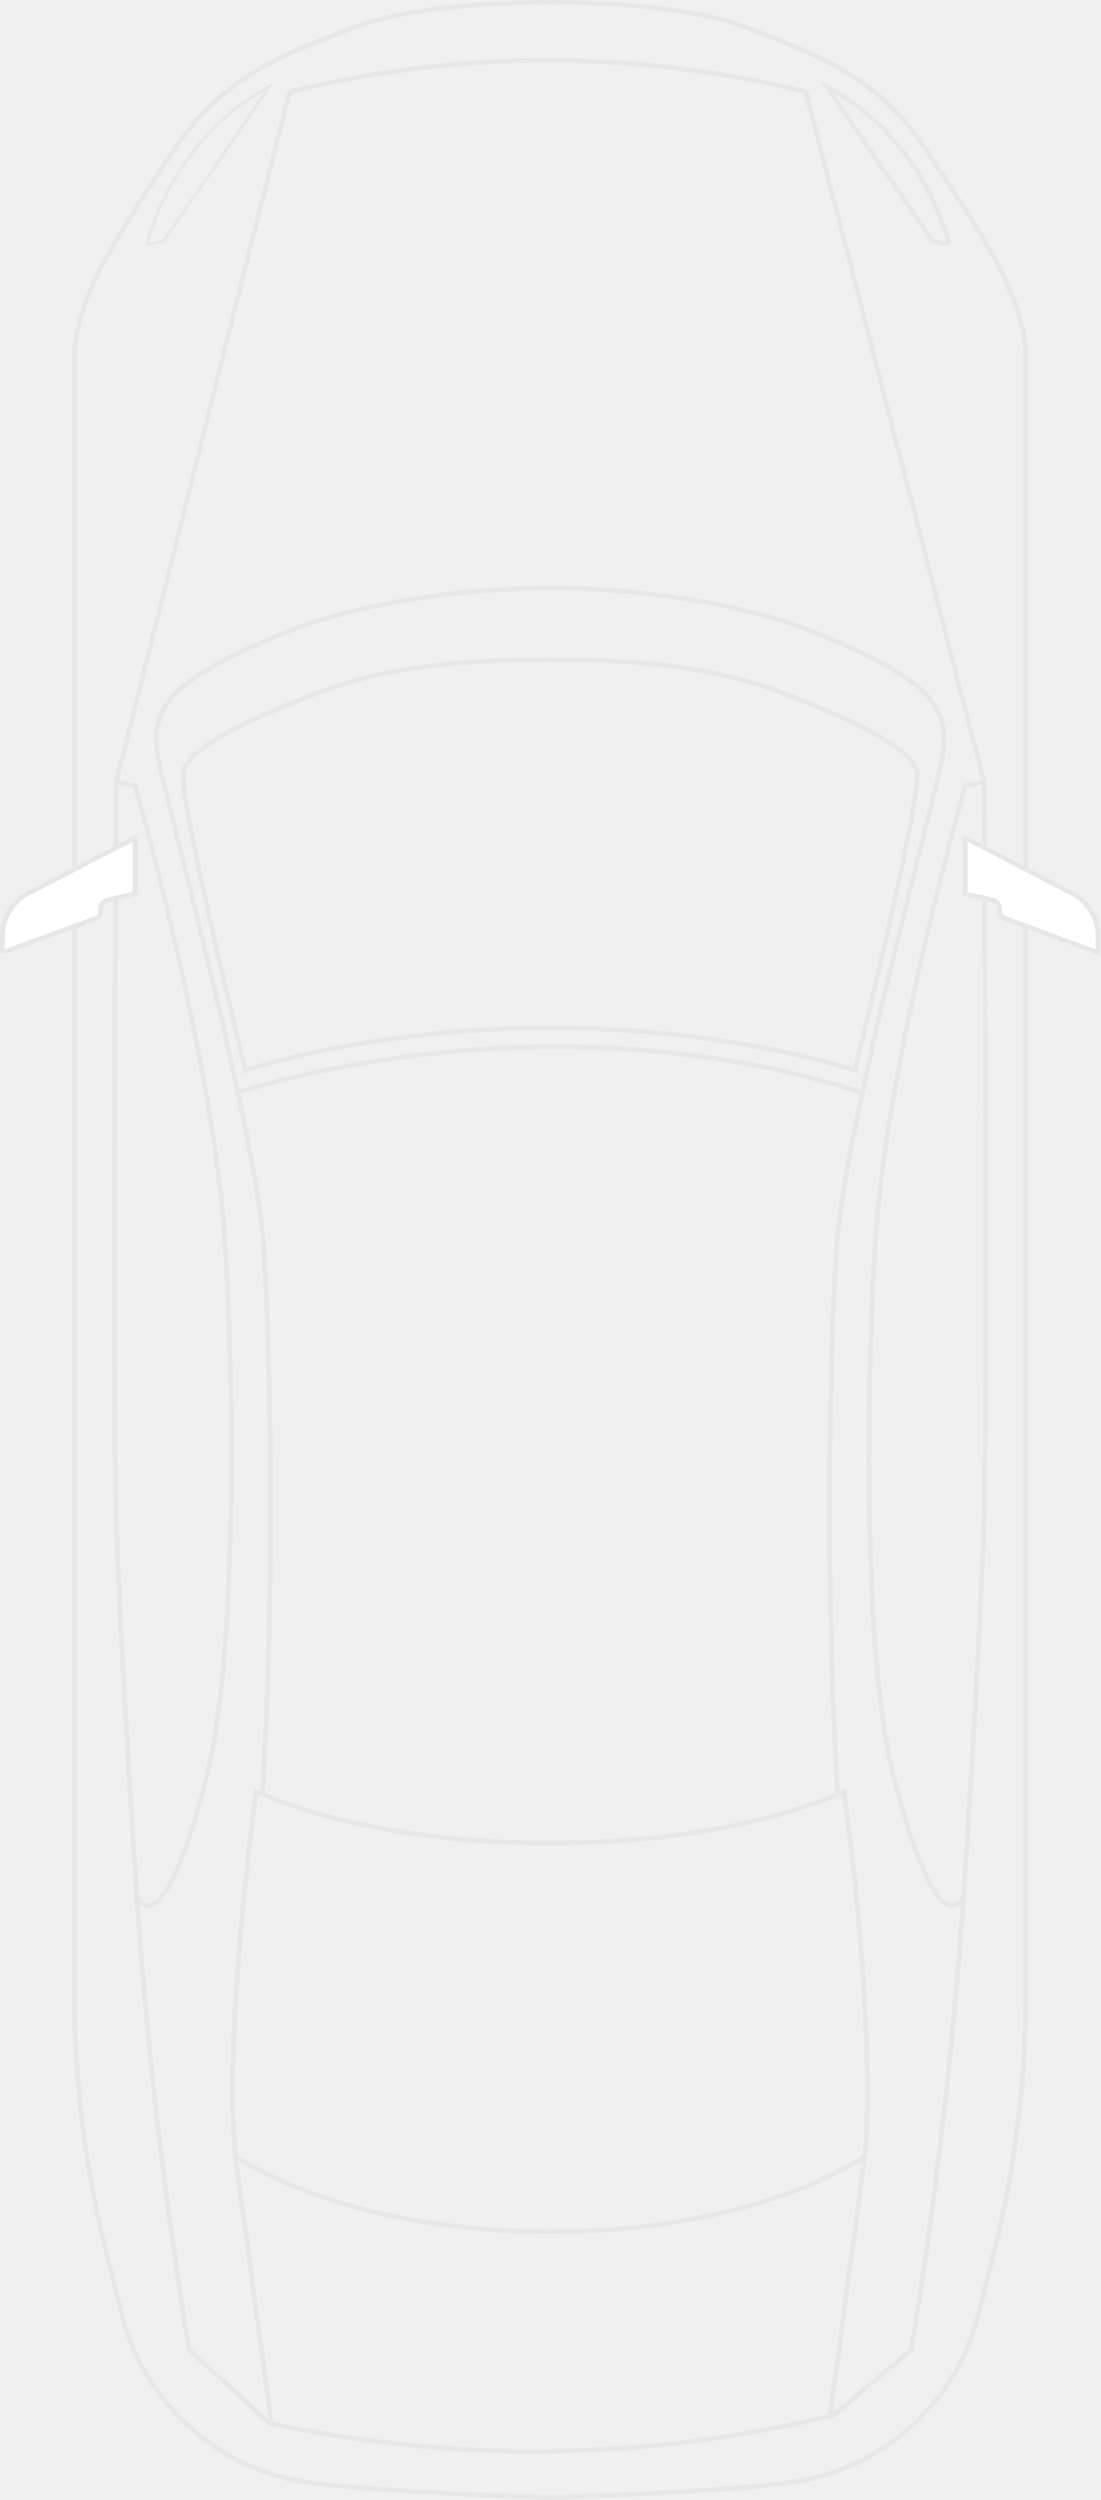
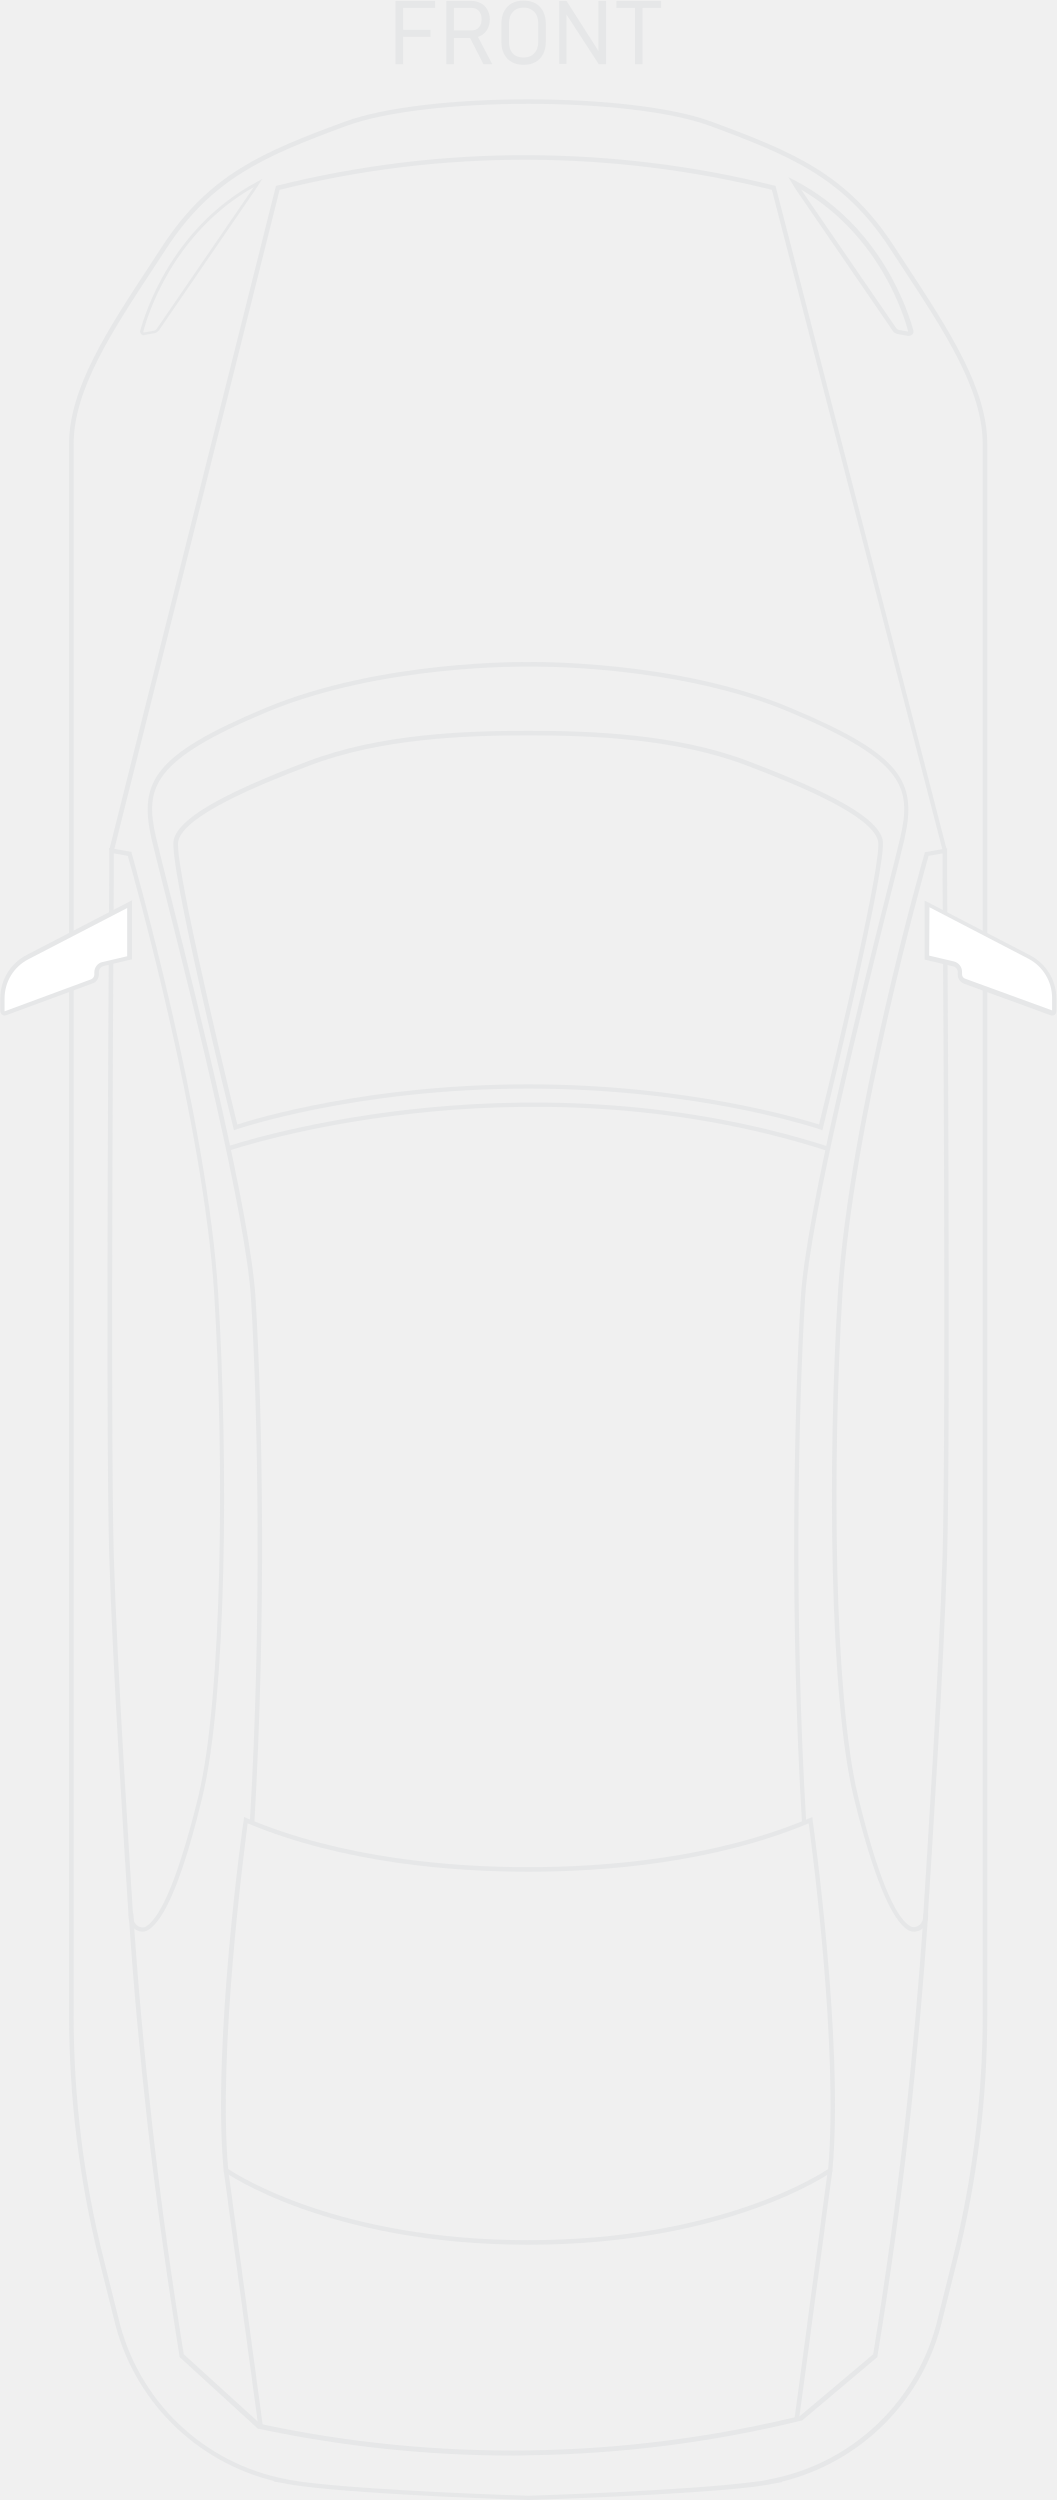
- <svg xmlns="http://www.w3.org/2000/svg" id="Layer_1" data-name="Layer 1" viewBox="0 0 347.26 789.02">
-   <defs>
-     <style>
-       .cls-1 {
-         fill: #fff;
-       }
- 
-       .cls-2 {
-         fill: #e6e7e8;
-       }
-     </style>
-   </defs>
+ <svg xmlns="http://www.w3.org/2000/svg" version="1.1" id="Layer_1" x="0px" y="0px" viewBox="0 0 347.3 821.7" style="enable-background:new 0 0 347.3 821.7;" xml:space="preserve">
+   <style type="text/css">
+ 	.st0{fill:#E6E7E8;}
+ 	.st1{fill:#FFFFFF;}
+ </style>
  <g>
-     <path class="cls-2" d="m173.65,789.02c-.56-.02-52.12-1.64-74.81-4.6-1.25-.15-2.56-.34-3.88-.57-.33-.05-.66-.11-.98-.17l-4.14-.73.43-.08c-26.19-6.36-46.73-26.97-52.85-53.46l-4.78-19.16c-6.58-26.37-9.91-53.51-9.91-80.69V113.28c0-18.34,12.52-37.42,27.02-59.52,1.19-1.82,2.39-3.65,3.6-5.5,15.4-23.62,32.83-30.95,59.98-40.95,26.49-9.76,94.11-9.76,120.6,0,27.15,10,44.57,17.33,59.98,40.95,1.21,1.85,2.41,3.68,3.6,5.5,14.5,22.1,27.01,41.18,27.01,59.51v516.29c0,27.17-3.33,54.32-9.91,80.69l-4.78,19.17c-6.12,26.49-26.67,47.11-52.89,53.46l.34.06-4.01.74c-.32.06-.65.11-.99.17-1.32.23-2.63.42-3.88.57-22.68,2.96-74.24,4.58-74.75,4.6Zm-78.47-6.65s.02,0,.04,0c1.3.23,2.58.41,3.81.56,22.62,2.96,74.11,4.58,74.62,4.59.47-.02,51.96-1.64,74.57-4.59,1.23-.14,2.51-.33,3.81-.56.05,0,.1-.02.15-.03l.77-.15c27.38-5.12,49.13-25.97,55.41-53.12l4.78-19.18c6.54-26.25,9.86-53.27,9.86-80.32V113.28c0-17.89-12.4-36.8-26.77-58.69-1.19-1.82-2.4-3.65-3.6-5.5-15.15-23.22-32.38-30.47-59.24-40.36-26.26-9.67-93.3-9.67-119.56,0-26.86,9.9-44.09,17.14-59.24,40.36-1.21,1.85-2.41,3.68-3.6,5.5-14.37,21.9-26.77,40.81-26.77,58.69v516.29c0,27.05,3.32,54.08,9.87,80.32l4.78,19.17c6.28,27.16,28.03,48.02,55.41,53.14l.88.17Z" />
+     <path class="st0" d="M173.6,821.7c-0.6,0-52.1-1.6-74.8-4.6c-1.2-0.2-2.6-0.3-3.9-0.6c-0.3,0-0.7-0.1-1-0.2l-4.1-0.7l0.4-0.1   c-26.2-6.4-46.7-27-52.8-53.5l-4.8-19.2c-6.6-26.4-9.9-53.5-9.9-80.7V146c0-18.3,12.5-37.4,27-59.5c1.2-1.8,2.4-3.7,3.6-5.5   c15.4-23.6,32.8-31,60-41c26.5-9.8,94.1-9.8,120.6,0c27.1,10,44.6,17.3,60,41c1.2,1.8,2.4,3.7,3.6,5.5c14.5,22.1,27,41.2,27,59.5   v516.3c0,27.2-3.3,54.3-9.9,80.7l-4.8,19.2c-6.1,26.5-26.7,47.1-52.9,53.5l0.3,0.1l-4,0.7c-0.3,0.1-0.6,0.1-1,0.2   c-1.3,0.2-2.6,0.4-3.9,0.6C225.7,820.1,174.2,821.7,173.6,821.7L173.6,821.7z M95.2,815.1C95.2,815.1,95.2,815.1,95.2,815.1   c1.3,0.2,2.6,0.4,3.8,0.6c22.6,3,74.1,4.6,74.6,4.6c0.5,0,52-1.6,74.6-4.6c1.2-0.1,2.5-0.3,3.8-0.6c0.1,0,0.1,0,0.1,0l0.8-0.2   c27.4-5.1,49.1-26,55.4-53.1l4.8-19.2c6.5-26.2,9.9-53.3,9.9-80.3V146c0-17.9-12.4-36.8-26.8-58.7c-1.2-1.8-2.4-3.7-3.6-5.5   c-15.1-23.2-32.4-30.5-59.2-40.4c-26.3-9.7-93.3-9.7-119.6,0C87,51.3,69.7,58.6,54.6,81.8c-1.2,1.8-2.4,3.7-3.6,5.5   c-14.4,21.9-26.8,40.8-26.8,58.7v516.3c0,27,3.3,54.1,9.9,80.3l4.8,19.2c6.3,27.2,28,48,55.4,53.1L95.2,815.1L95.2,815.1z" />
    <g>
-       <path class="cls-2" d="m300.43,602.2c-.67,0-1.32-.18-1.91-.53-5.64-3.34-11.65-18.06-17.86-43.73-7.99-33.01-8.64-109.97-5.19-165.61,3.58-57.82,28.21-143.75,28.45-144.62l.13-.45,7.29-1.27v.89c0,.53.02,3.51.05,8.43.9,153.43.47,206.17-.05,223.39-1.11,36.53-5.21,100.4-6.44,119.1-.11,1.61-1.11,3.14-2.56,3.9-.62.33-1.27.49-1.91.49Zm4.81-353.62c-1.94,6.82-24.83,88.36-28.27,143.84-3.44,55.53-2.8,132.29,5.15,165.16,7.62,31.47,13.54,40.65,17.17,42.8.96.57,1.89.25,2.36,0,1-.53,1.69-1.58,1.76-2.67,1.23-18.7,5.33-82.54,6.44-119.05.52-17.21.95-69.93.05-223.34-.02-3.65-.04-6.24-.04-7.55l-4.61.8Z" />
-       <path class="cls-2" d="m298.65,77.74c-.08,0-.17,0-.25-.02l-3.33-.59c-.69-.12-1.31-.52-1.7-1.1l-31.83-46.41-2.53-4.1,2.45,1.3c28.35,15.08,37.12,43.56,38.59,49.12.13.47,0,.97-.33,1.33-.28.3-.66.46-1.06.46Zm-35.32-48.15l31.27,45.59c.17.25.44.42.73.47l3.23.57c-1.47-5.51-9.64-31.63-35.23-46.63Z" />
-       <rect class="cls-2" x="226.13" y="720.8" width="82.64" height="1.5" transform="translate(-483.23 890.78) rotate(-82.37)" />
-       <path class="cls-2" d="m46.83,602.2c-.64,0-1.29-.16-1.91-.49-1.45-.76-2.45-2.29-2.56-3.9-1.23-18.7-5.34-82.57-6.44-119.1-.52-17.22-.95-69.96-.05-223.39.03-4.92.05-7.9.05-8.43v-.89l7.28,1.27.13.45c.25.86,24.87,86.8,28.45,144.62,3.45,55.64,2.8,132.59-5.19,165.61-6.21,25.68-12.22,40.39-17.86,43.74-.59.35-1.25.53-1.91.53Zm-9.42-354.42c0,1.31-.02,3.89-.04,7.55-.9,153.41-.47,206.13.05,223.34,1.1,36.51,5.21,100.35,6.44,119.05.07,1.1.76,2.15,1.76,2.67.47.25,1.39.57,2.36,0,3.63-2.15,9.55-11.32,17.17-42.8,7.95-32.87,8.59-109.63,5.15-165.16-3.44-55.48-26.33-137.02-28.27-143.84l-4.6-.8Z" />
-       <path class="cls-2" d="m263.62,566.4c-3.95-66.23-2.68-134.3-.38-172.48,1.66-27.61,18.79-95.8,28-132.44,2.18-8.67,3.9-15.51,4.67-18.91,3.75-16.49,1.42-25.37-36.51-41.26-37.66-15.77-85.27-14.94-85.75-14.93-.51,0-48.12-.84-85.78,14.93-37.94,15.89-40.26,24.78-36.51,41.26.77,3.39,2.49,10.23,4.66,18.89,9.21,36.64,26.34,104.84,28,132.46,2.28,37.94,3.53,105.88-.44,172.45l-1.5-.09c3.97-66.51,2.72-134.37.44-172.27-1.65-27.48-19.42-98.19-27.96-132.18-2.18-8.66-3.9-15.51-4.67-18.92-4.25-18.71.56-27.55,37.4-42.98,37.95-15.9,85.87-15.05,86.36-15.05.45,0,48.37-.85,86.33,15.05,36.84,15.43,41.65,24.27,37.39,42.98-.78,3.41-2.5,10.26-4.68,18.94-8.54,33.98-26.3,104.69-27.95,132.16-2.29,38.13-3.57,106.14.38,172.3l-1.5.09Z" />
-       <path class="cls-2" d="m173.63,705.12c-65.89,0-99.43-23.68-99.76-23.92l-.28-.2-.03-.34c-3.75-41.64,6.45-114.52,6.55-115.25l.14-.97.9.38c31.33,13.33,67.58,16.13,92.48,16.13s61.14-2.8,92.48-16.13l.9-.38.14.97c.1.73,10.3,73.61,6.55,115.25l-.03.34-.28.2c-.33.24-33.86,23.92-99.76,23.92Zm-98.6-24.94c3.33,2.25,36.39,23.44,98.6,23.44s95.28-21.19,98.6-23.44c3.42-38.91-5.25-104.84-6.44-113.59-31.36,13.11-67.37,15.87-92.16,15.87s-60.8-2.77-92.16-15.87c-1.19,8.76-9.86,74.69-6.44,113.59Z" />
-       <rect class="cls-2" x="79.25" y="680.21" width="1.5" height="84.93" transform="translate(-96.13 17.24) rotate(-7.7)" />
-       <path class="cls-2" d="m168.48,774.41c-28.02,0-56.07-2.97-83.47-8.84l-.2-.04-25.84-23.57-.04-.26c-4.05-24.84-7.54-50.13-10.37-75.15-2.63-23.29-4.75-46.95-6.3-70.3l1.5-.1c1.55,23.33,3.67,46.96,6.3,70.24,2.81,24.91,6.28,50.08,10.32,74.82l25.15,22.94c28.91,6.18,58.53,9.11,88.1,8.73,30.01-.39,60-4.21,89.16-11.34l24.12-20.35c4.03-24.72,7.5-49.89,10.31-74.8,2.62-23.25,4.74-46.88,6.3-70.24l1.5.1c-1.56,23.38-3.68,47.03-6.3,70.3-2.83,25.03-6.31,50.32-10.37,75.15l-.04.27-24.81,20.93-.17.04c-29.32,7.19-59.49,11.03-89.67,11.43-1.72.02-3.44.03-5.16.03Z" />
-       <path class="cls-2" d="m309.86,247.07L253.73,29.66c-26.18-6.48-53.13-9.8-80.1-9.86-27.52-.08-55,3.25-81.7,9.86l-54.53,217.41-1.46-.37L90.69,28.42l.44-.11c26.97-6.71,54.77-10.08,82.51-10.01,27.24.06,54.45,3.43,80.89,10.01l.43.11.11.43,56.25,217.85-1.45.38Z" />
-       <path class="cls-2" d="m270.29,338.83l-.78-.27c-.38-.13-39.06-13.4-95.88-13.4s-95.5,13.26-95.88,13.4l-.78.27-.2-.8c-.88-3.55-21.47-87.09-19.64-94.68,1.67-6.9,15.28-14.88,44.13-25.85,23.4-8.9,50.97-10.04,72.36-10.04s48.96,1.14,72.36,10.04c28.86,10.97,42.47,18.95,44.14,25.85h0c1.83,7.59-18.76,91.13-19.64,94.68l-.2.8Zm-96.66-129.87c-21.27,0-48.66,1.13-71.83,9.94-17.59,6.69-41.22,16.54-43.21,24.8-1.39,5.74,12,62.99,19.44,93.18,5.77-1.87,42.95-13.22,95.6-13.22s89.82,11.35,95.6,13.22c7.45-30.19,20.83-87.44,19.44-93.18-1.99-8.26-25.62-18.11-43.21-24.8-23.17-8.81-50.56-9.94-71.83-9.94Z" />
-       <path class="cls-2" d="m271.67,345.53c-52.19-16.78-102.79-15.89-136.05-12.19-36.05,4.01-60.07,12.1-60.3,12.18l-.48-1.42c.24-.08,24.38-8.21,60.58-12.25,33.41-3.72,84.25-4.62,136.71,12.24l-.46,1.43Z" />
+       <path class="st0" d="M300.4,634.9c-0.7,0-1.3-0.2-1.9-0.5c-5.6-3.3-11.6-18.1-17.9-43.7c-8-33-8.6-110-5.2-165.6    c3.6-57.8,28.2-143.8,28.5-144.6l0.1-0.4l7.3-1.3v0.9c0,0.5,0,3.5,0,8.4c0.9,153.4,0.5,206.2,0,223.4    c-1.1,36.5-5.2,100.4-6.4,119.1c-0.1,1.6-1.1,3.1-2.6,3.9C301.7,634.7,301.1,634.9,300.4,634.9L300.4,634.9z M305.2,281.3    c-1.9,6.8-24.8,88.4-28.3,143.8c-3.4,55.5-2.8,132.3,5.1,165.2c7.6,31.5,13.5,40.7,17.2,42.8c1,0.6,1.9,0.2,2.4,0    c1-0.5,1.7-1.6,1.8-2.7c1.2-18.7,5.3-82.5,6.4-119.1c0.5-17.2,1-69.9,0-223.3c0-3.6,0-6.2,0-7.5L305.2,281.3L305.2,281.3z" />
+       <path class="st0" d="M298.6,110.4c-0.1,0-0.2,0-0.2,0l-3.3-0.6c-0.7-0.1-1.3-0.5-1.7-1.1l-31.8-46.4l-2.5-4.1l2.5,1.3    c28.4,15.1,37.1,43.6,38.6,49.1c0.1,0.5,0,1-0.3,1.3C299.4,110.3,299.1,110.4,298.6,110.4L298.6,110.4z M263.3,62.3l31.3,45.6    c0.2,0.2,0.4,0.4,0.7,0.5l3.2,0.6C297.1,103.4,288.9,77.3,263.3,62.3z" />
+       <rect x="226.1" y="753.4" transform="matrix(0.1328 -0.9911 0.9911 0.1328 -515.5849 919.1308)" class="st0" width="82.6" height="1.5" />
+       <path class="st0" d="M46.8,634.9c-0.6,0-1.3-0.2-1.9-0.5c-1.5-0.8-2.5-2.3-2.6-3.9c-1.2-18.7-5.3-82.6-6.4-119.1    c-0.5-17.2-1-70,0-223.4c0-4.9,0-7.9,0-8.4v-0.9l7.3,1.3l0.1,0.5c0.2,0.9,24.9,86.8,28.4,144.6c3.4,55.6,2.8,132.6-5.2,165.6    c-6.2,25.7-12.2,40.4-17.9,43.7C48.1,634.7,47.5,634.9,46.8,634.9L46.8,634.9z M37.4,280.5c0,1.3,0,3.9,0,7.6    c-0.9,153.4-0.5,206.1,0,223.3c1.1,36.5,5.2,100.4,6.4,119.1c0.1,1.1,0.8,2.2,1.8,2.7c0.5,0.2,1.4,0.6,2.4,0    c3.6-2.2,9.5-11.3,17.2-42.8c7.9-32.9,8.6-109.6,5.2-165.2C66.9,369.6,44,288.1,42,281.3L37.4,280.5L37.4,280.5z" />
+       <path class="st0" d="M263.6,599.1c-4-66.2-2.7-134.3-0.4-172.5c1.7-27.6,18.8-95.8,28-132.4c2.2-8.7,3.9-15.5,4.7-18.9    c3.8-16.5,1.4-25.4-36.5-41.3c-37.7-15.8-85.3-14.9-85.8-14.9c-0.5,0-48.1-0.8-85.8,14.9c-37.9,15.9-40.3,24.8-36.5,41.3    c0.8,3.4,2.5,10.2,4.7,18.9c9.2,36.6,26.3,104.8,28,132.5c2.3,37.9,3.5,105.9-0.4,172.5l-1.5-0.1c4-66.5,2.7-134.4,0.4-172.3    c-1.7-27.5-19.4-98.2-28-132.2c-2.2-8.7-3.9-15.5-4.7-18.9c-4.2-18.7,0.6-27.6,37.4-43c38-15.9,85.9-15.1,86.4-15.1    c0.4,0,48.4-0.9,86.3,15.1c36.8,15.4,41.6,24.3,37.4,43c-0.8,3.4-2.5,10.3-4.7,18.9c-8.5,34-26.3,104.7-28,132.2    c-2.3,38.1-3.6,106.1,0.4,172.3L263.6,599.1z" />
+       <path class="st0" d="M173.6,737.8c-65.9,0-99.4-23.7-99.8-23.9l-0.3-0.2l0-0.3c-3.8-41.6,6.4-114.5,6.6-115.2l0.1-1l0.9,0.4    c31.3,13.3,67.6,16.1,92.5,16.1s61.1-2.8,92.5-16.1l0.9-0.4l0.1,1c0.1,0.7,10.3,73.6,6.5,115.2l0,0.3l-0.3,0.2    C273.1,714.1,239.5,737.8,173.6,737.8z M75,712.9c3.3,2.2,36.4,23.4,98.6,23.4s95.3-21.2,98.6-23.4c3.4-38.9-5.2-104.8-6.4-113.6    c-31.4,13.1-67.4,15.9-92.2,15.9s-60.8-2.8-92.2-15.9C80.3,608,71.6,674,75,712.9L75,712.9z" />
+       <rect x="79.2" y="712.9" transform="matrix(0.991 -0.134 0.134 0.991 -100.4884 17.5269)" class="st0" width="1.5" height="84.9" />
+       <path class="st0" d="M168.5,807.1c-28,0-56.1-3-83.5-8.8l-0.2,0L59,774.7l0-0.3c-4-24.8-7.5-50.1-10.4-75.2    c-2.6-23.3-4.8-47-6.3-70.3l1.5-0.1c1.5,23.3,3.7,47,6.3,70.2c2.8,24.9,6.3,50.1,10.3,74.8l25.2,22.9c28.9,6.2,58.5,9.1,88.1,8.7    c30-0.4,60-4.2,89.2-11.3l24.1-20.3c4-24.7,7.5-49.9,10.3-74.8c2.6-23.2,4.7-46.9,6.3-70.2l1.5,0.1c-1.6,23.4-3.7,47-6.3,70.3    c-2.8,25-6.3,50.3-10.4,75.2l0,0.3l-24.8,20.9l-0.2,0c-29.3,7.2-59.5,11-89.7,11.4C171.9,807.1,170.2,807.1,168.5,807.1    L168.5,807.1z" />
+       <path class="st0" d="M309.9,279.8L253.7,62.4c-26.2-6.5-53.1-9.8-80.1-9.9c-27.5-0.1-55,3.2-81.7,9.9L37.4,279.8l-1.5-0.4    L90.7,61.1l0.4-0.1c27-6.7,54.8-10.1,82.5-10c27.2,0.1,54.4,3.4,80.9,10l0.4,0.1l0.1,0.4l56.2,217.9L309.9,279.8L309.9,279.8z" />
+       <path class="st0" d="M270.3,371.5l-0.8-0.3c-0.4-0.1-39.1-13.4-95.9-13.4s-95.5,13.3-95.9,13.4l-0.8,0.3l-0.2-0.8    c-0.9-3.5-21.5-87.1-19.6-94.7c1.7-6.9,15.3-14.9,44.1-25.8c23.4-8.9,51-10,72.4-10s49,1.1,72.4,10c28.9,11,42.5,18.9,44.1,25.8    l0,0c1.8,7.6-18.8,91.1-19.6,94.7L270.3,371.5L270.3,371.5z M173.6,241.7c-21.3,0-48.7,1.1-71.8,9.9    c-17.6,6.7-41.2,16.5-43.2,24.8c-1.4,5.7,12,63,19.4,93.2c5.8-1.9,43-13.2,95.6-13.2s89.8,11.4,95.6,13.2    c7.5-30.2,20.8-87.4,19.4-93.2c-2-8.3-25.6-18.1-43.2-24.8C222.3,242.8,194.9,241.7,173.6,241.7L173.6,241.7z" />
+       <path class="st0" d="M271.7,378.2c-52.2-16.8-102.8-15.9-136.1-12.2c-36.1,4-60.1,12.1-60.3,12.2l-0.5-1.4    c0.2-0.1,24.4-8.2,60.6-12.2c33.4-3.7,84.2-4.6,136.7,12.2L271.7,378.2L271.7,378.2z" />
      <g>
-         <path class="cls-1" d="m304.65,264.46v17.57l8.72,2.07c1.26.3,2.14,1.42,2.14,2.71v.79c0,1,.62,1.88,1.56,2.23l28.48,10.44c.47.17.97-.18.97-.68v-4.18c0-5.69-3.17-10.9-8.22-13.52l-33.64-17.45Z" />
-         <path class="cls-2" d="m345.79,301.07c-.17,0-.34-.03-.51-.09l-28.48-10.44c-1.22-.45-2.05-1.63-2.05-2.93v-.79c0-.95-.64-1.77-1.57-1.99l-9.29-2.21v-19.4l34.74,18.01c5.32,2.76,8.62,8.19,8.62,14.19v4.18c0,.48-.24.93-.63,1.21-.25.17-.54.27-.84.27Zm-40.39-19.64l8.14,1.94c1.6.38,2.72,1.8,2.72,3.44v.79c0,.68.43,1.29,1.06,1.52l28.48,10.44-.04-4.15c0-5.43-2.99-10.35-7.81-12.85l-32.55-16.88v15.75Z" />
+         <path class="st1" d="M304.6,297.2v17.6l8.7,2.1c1.3,0.3,2.1,1.4,2.1,2.7v0.8c0,1,0.6,1.9,1.6,2.2l28.5,10.4c0.5,0.2,1-0.2,1-0.7     v-4.2c0-5.7-3.2-10.9-8.2-13.5L304.6,297.2L304.6,297.2z" />
+         <path class="st0" d="M345.8,333.8c-0.2,0-0.3,0-0.5-0.1l-28.5-10.4c-1.2-0.5-2-1.6-2-2.9v-0.8c0-1-0.6-1.8-1.6-2l-9.3-2.2v-19.4     l34.7,18c5.3,2.8,8.6,8.2,8.6,14.2v4.2c0,0.5-0.2,0.9-0.6,1.2C346.4,333.7,346.1,333.8,345.8,333.8L345.8,333.8z M305.4,314.1     l8.1,1.9c1.6,0.4,2.7,1.8,2.7,3.4v0.8c0,0.7,0.4,1.3,1.1,1.5l28.5,10.4l0-4.1c0-5.4-3-10.4-7.8-12.9l-32.5-16.9L305.4,314.1     L305.4,314.1z" />
      </g>
      <g>
-         <path class="cls-1" d="m42.61,264.46v17.57l-8.72,2.07c-1.26.3-2.14,1.42-2.14,2.71v.79c0,1-.62,1.88-1.56,2.23l-28.48,10.44c-.47.17-.97-.18-.97-.68v-4.18c0-5.69,3.17-10.9,8.22-13.52l33.64-17.45Z" />
-         <path class="cls-2" d="m1.47,301.07c-.3,0-.59-.09-.84-.27-.39-.27-.63-.73-.63-1.21v-4.18c0-5.99,3.3-11.43,8.62-14.19l34.74-18.01v19.4l-9.29,2.21c-.92.22-1.57,1.04-1.57,1.99v.79c0,1.3-.82,2.48-2.05,2.93l-28.48,10.44c-.16.06-.33.09-.51.09Zm40.39-35.38l-32.55,16.88c-4.82,2.5-7.81,7.42-7.81,12.85v4.18l28.44-10.47c.64-.23,1.06-.85,1.06-1.52v-.79c0-1.65,1.12-3.06,2.72-3.44l8.14-1.94v-15.75Z" />
+         <path class="st1" d="M42.6,297.2v17.6l-8.7,2.1c-1.3,0.3-2.1,1.4-2.1,2.7v0.8c0,1-0.6,1.9-1.6,2.2L1.7,333c-0.5,0.2-1-0.2-1-0.7     v-4.2c0-5.7,3.2-10.9,8.2-13.5L42.6,297.2L42.6,297.2z" />
+         <path class="st0" d="M1.5,333.8c-0.3,0-0.6-0.1-0.8-0.3c-0.4-0.3-0.6-0.7-0.6-1.2v-4.2c0-6,3.3-11.4,8.6-14.2l34.7-18v19.4     l-9.3,2.2c-0.9,0.2-1.6,1-1.6,2v0.8c0,1.3-0.8,2.5-2,2.9L2,333.7C1.8,333.7,1.6,333.8,1.5,333.8L1.5,333.8z M41.9,298.4     L9.3,315.3c-4.8,2.5-7.8,7.4-7.8,12.9v4.2l28.4-10.5c0.6-0.2,1.1-0.9,1.1-1.5v-0.8c0-1.6,1.1-3.1,2.7-3.4l8.1-1.9V298.4z" />
      </g>
    </g>
  </g>
-   <path class="cls-2" d="m47.29,77.49c-.33,0-.64-.14-.87-.38-.27-.3-.38-.71-.27-1.1,1.46-5.54,10.2-33.93,38.47-48.96l1.63-.87-2.06,3.33-31.81,46.38c-.36.52-.92.88-1.54.99l-3.33.59c-.07.01-.14.02-.21.02Zm36.14-48.66c-26.59,15.05-34.9,42.07-36.31,47.43-.02.08.02.14.04.17.03.03.08.07.17.06l3.33-.59c.36-.06.68-.27.89-.57l31.88-46.49Z" />
+   <path class="st0" d="M47.3,110.2c-0.3,0-0.6-0.1-0.9-0.4c-0.3-0.3-0.4-0.7-0.3-1.1c1.5-5.5,10.2-33.9,38.5-49l1.6-0.9l-2.1,3.3  l-31.8,46.4c-0.4,0.5-0.9,0.9-1.5,1l-3.3,0.6C47.4,110.2,47.4,110.2,47.3,110.2L47.3,110.2z M83.4,61.5  C56.8,76.6,48.5,103.6,47.1,109c0,0.1,0,0.1,0,0.2c0,0,0.1,0.1,0.2,0.1l3.3-0.6c0.4-0.1,0.7-0.3,0.9-0.6L83.4,61.5L83.4,61.5z" />
+   <g>
+     <path class="st0" d="M130,21.1V0.3h2.5v20.8H130z M131.4,2.7V0.3h11.6v2.3H131.4z M131.4,12.1V9.8h10.1v2.3H131.4z" />
+     <path class="st0" d="M146.7,21.1V0.3h2.5v20.8H146.7z M147.9,12.3V10h7.1c1,0,1.8-0.3,2.4-1c0.6-0.7,0.9-1.6,0.9-2.7   c0-1.1-0.3-2-0.9-2.7c-0.6-0.7-1.4-1-2.4-1h-7.1V0.3h7c1.2,0,2.3,0.3,3.2,0.8c0.9,0.5,1.6,1.2,2.1,2.1s0.8,1.9,0.8,3.2   c0,1.2-0.3,2.3-0.8,3.2c-0.5,0.9-1.2,1.6-2.1,2.1c-0.9,0.5-2,0.8-3.2,0.8H147.9z M158.9,21.1l-4.8-9.4l2.4-0.7l5.3,10.1H158.9z" />
+     <path class="st0" d="M172.1,21.3c-1.5,0-2.8-0.3-3.9-0.9c-1.1-0.6-1.9-1.5-2.5-2.6c-0.6-1.1-0.9-2.5-0.9-4.1V7.8   c0-1.6,0.3-3,0.9-4.1c0.6-1.1,1.4-2,2.5-2.6c1.1-0.6,2.4-0.9,3.9-0.9c1.5,0,2.8,0.3,3.9,0.9c1.1,0.6,1.9,1.5,2.5,2.6   c0.6,1.1,0.9,2.5,0.9,4.1v5.9c0,1.6-0.3,2.9-0.9,4.1c-0.6,1.1-1.4,2-2.5,2.6C174.9,21,173.6,21.3,172.1,21.3z M172.1,18.9   c1.5,0,2.7-0.5,3.5-1.4c0.9-0.9,1.3-2.2,1.3-3.8V7.7c0-1.6-0.4-2.9-1.3-3.8c-0.9-0.9-2-1.4-3.5-1.4c-1.5,0-2.7,0.5-3.5,1.4   c-0.9,0.9-1.3,2.2-1.3,3.8v6.1c0,1.6,0.4,2.9,1.3,3.8C169.4,18.5,170.6,18.9,172.1,18.9z" />
+     <path class="st0" d="M183.8,21.1V0.3h2.4l11.1,17.4l-0.6-0.1V0.3h2.5v20.8h-2.4L185.5,3.7l0.7,0.2v17.1H183.8z" />
+     <path class="st0" d="M202.6,2.7V0.3h14.7v2.3H202.6z M208.7,21.1V1.6h2.5v19.5H208.7z" />
+   </g>
</svg>
